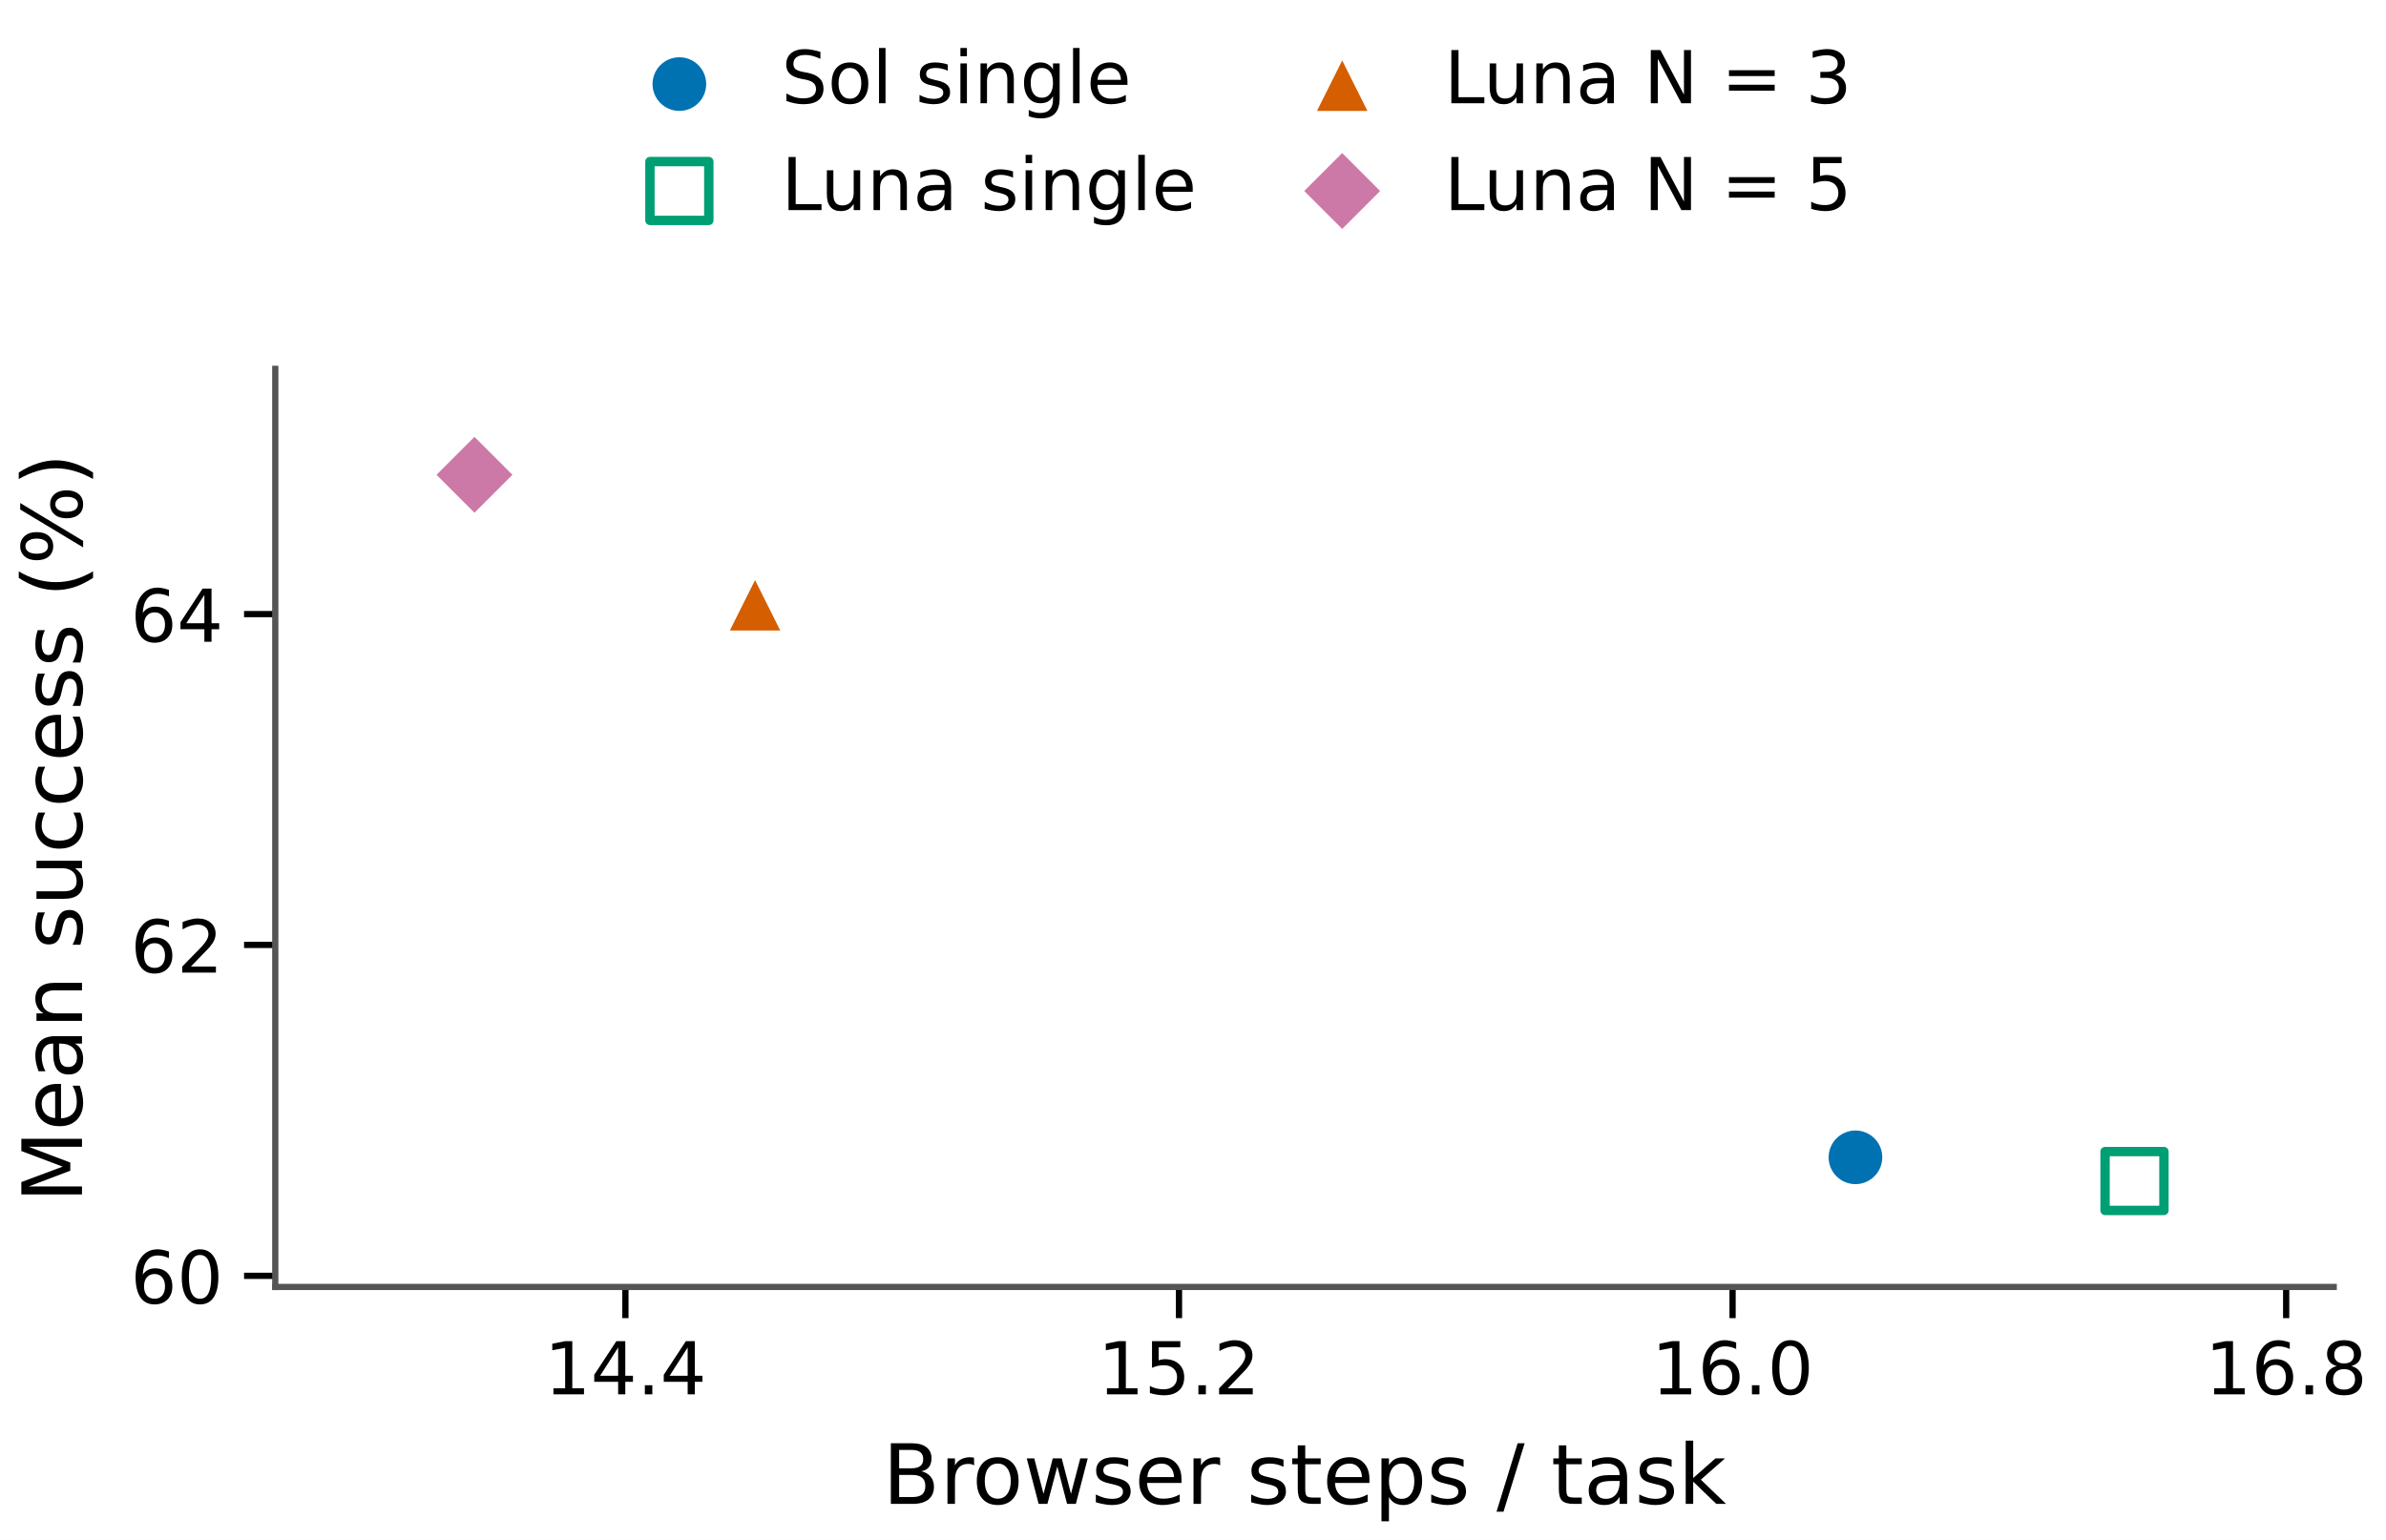
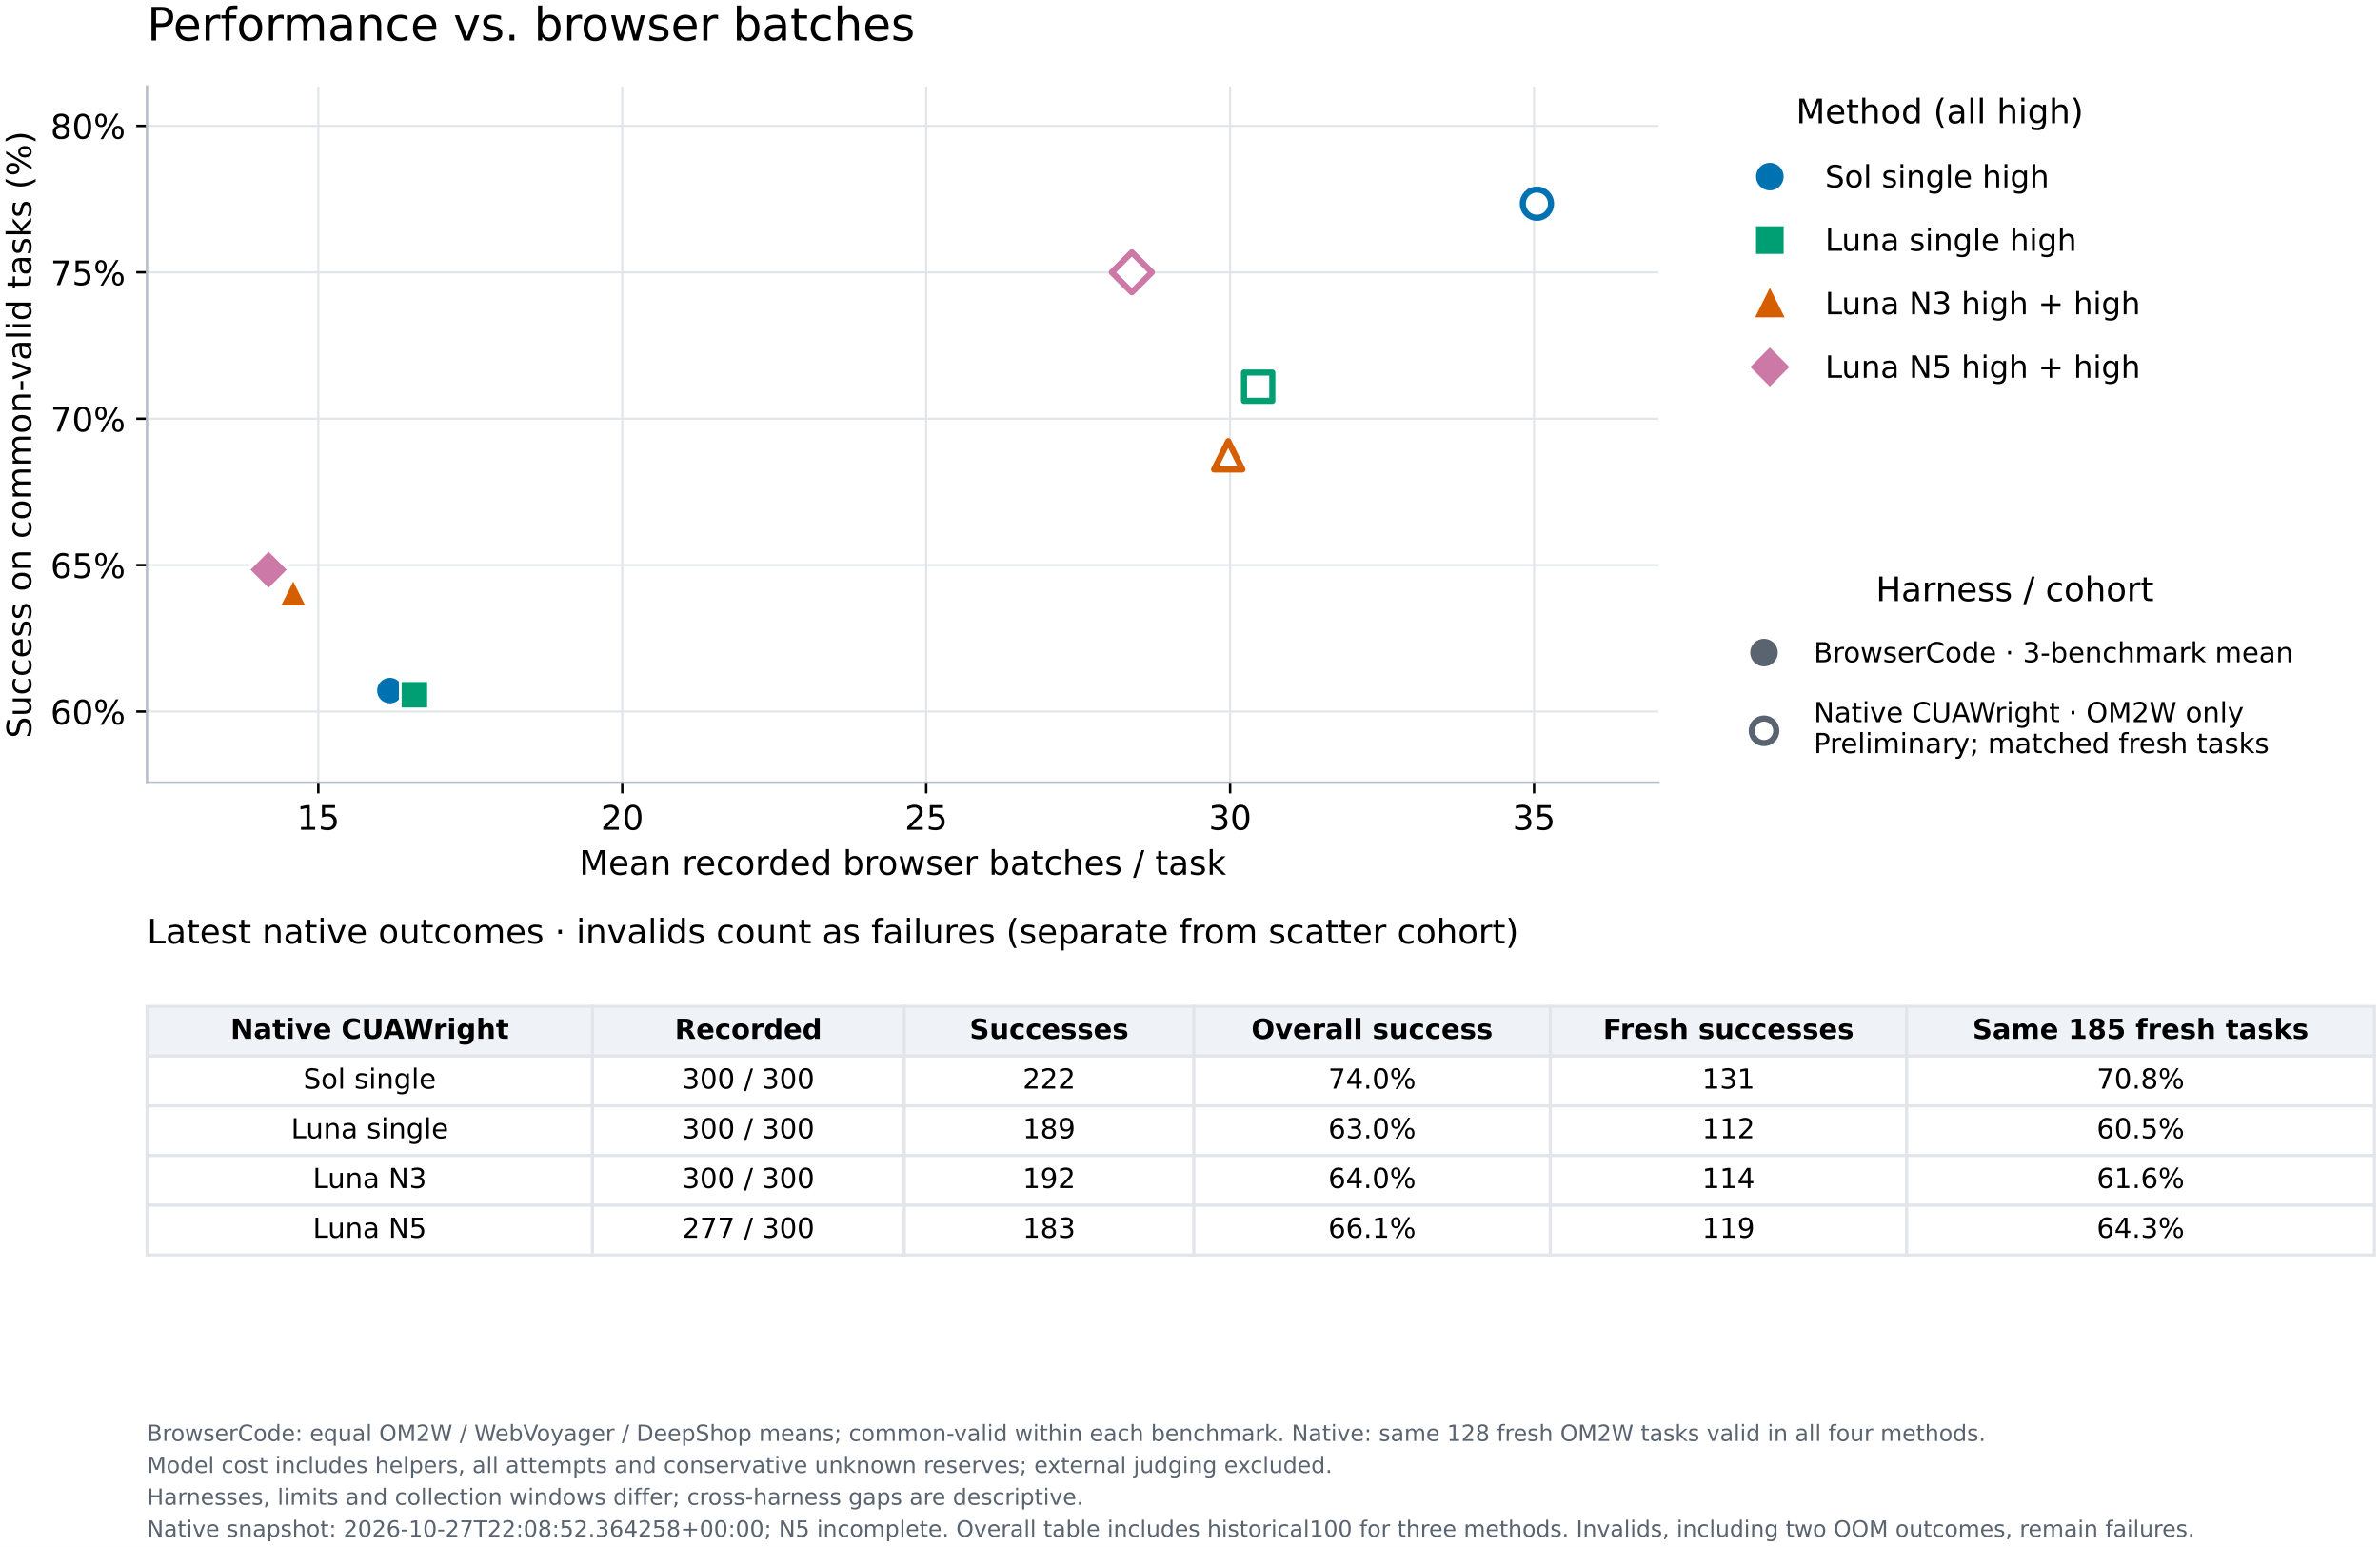
- <svg xmlns="http://www.w3.org/2000/svg" xmlns:xlink="http://www.w3.org/1999/xlink" width="229.259pt" height="148.005pt" viewBox="0 0 229.259 148.005" version="1.1">
+ <svg xmlns="http://www.w3.org/2000/svg" xmlns:xlink="http://www.w3.org/1999/xlink" width="775.455pt" height="504.016pt" viewBox="0 0 775.455 504.016" version="1.1">
  <defs>
    <style type="text/css">*{stroke-linejoin: round; stroke-linecap: butt}</style>
  </defs>
  <g id="figure_1">
    <g id="patch_1">
-       <path d="M 0 148.005 L 229.259 148.005 L 229.259 0 L 0 0 z " style="fill: #ffffff" />
+       <path d="M 0 504.016 L 775.455 504.016 L 775.455 0 L 0 0 z " style="fill: #ffffff" />
    </g>
    <g id="axes_1">
      <g id="patch_2">
-         <path d="M 26.45 123.688 L 224.234 123.688 L 224.234 35.452 L 26.45 35.452 z " style="fill: #ffffff" />
+         <path d="M 47.895 254.998 L 540.375 254.998 L 540.375 28.198 L 47.895 28.198 z " style="fill: #ffffff" />
      </g>
      <g id="matplotlib.axis_1">
        <g id="xtick_1">
          <g id="line2d_1">
+             <path d="M 103.711 254.998 L 103.711 28.198 " clip-path="url(#pe0654ff5be)" style="fill: none; stroke: #e2e6ea; stroke-width: 0.7; stroke-linecap: square" />
+           </g>
+           <g id="line2d_2">
            <defs>
-               <path id="mf702095758" d="M 0 0 L 0 3 " style="stroke: #000000; stroke-width: 0.6" />
+               <path id="m04c67401bd" d="M 0 0 L 0 3.5 " style="stroke: #000000; stroke-width: 0.8" />
            </defs>
            <g>
-               <use xlink:href="#mf702095758" x="60.093" y="123.688" style="stroke: #000000; stroke-width: 0.6" />
+               <use xlink:href="#m04c67401bd" x="103.711" y="254.998" style="stroke: #000000; stroke-width: 0.8" />
            </g>
          </g>
          <g id="text_1">
-             <text style="font: 7px 'DejaVu Sans'; text-anchor: middle" x="60.093" y="134.007" transform="rotate(-0 60.09338 134.0069)">14.4</text>
+             <text style="font-size: 11px; font-family: 'DejaVu Sans'; text-anchor: middle" x="103.711" y="270.356" transform="rotate(-0 103.7114 270.3559)">15</text>
          </g>
        </g>
        <g id="xtick_2">
-           <g id="line2d_2">
-             <g>
-               <use xlink:href="#mf702095758" x="113.284" y="123.688" style="stroke: #000000; stroke-width: 0.6" />
+           <g id="line2d_3">
+             <path d="M 202.742 254.998 L 202.742 28.198 " clip-path="url(#pe0654ff5be)" style="fill: none; stroke: #e2e6ea; stroke-width: 0.7; stroke-linecap: square" />
+           </g>
+           <g id="line2d_4">
+             <g>
+               <use xlink:href="#m04c67401bd" x="202.742" y="254.998" style="stroke: #000000; stroke-width: 0.8" />
            </g>
          </g>
          <g id="text_2">
-             <text style="font: 7px 'DejaVu Sans'; text-anchor: middle" x="113.284" y="134.007" transform="rotate(-0 113.2843 134.0069)">15.2</text>
+             <text style="font-size: 11px; font-family: 'DejaVu Sans'; text-anchor: middle" x="202.742" y="270.356" transform="rotate(-0 202.7422 270.3559)">20</text>
          </g>
        </g>
        <g id="xtick_3">
-           <g id="line2d_3">
-             <g>
-               <use xlink:href="#mf702095758" x="166.475" y="123.688" style="stroke: #000000; stroke-width: 0.6" />
+           <g id="line2d_5">
+             <path d="M 301.773 254.998 L 301.773 28.198 " clip-path="url(#pe0654ff5be)" style="fill: none; stroke: #e2e6ea; stroke-width: 0.7; stroke-linecap: square" />
+           </g>
+           <g id="line2d_6">
+             <g>
+               <use xlink:href="#m04c67401bd" x="301.773" y="254.998" style="stroke: #000000; stroke-width: 0.8" />
            </g>
          </g>
          <g id="text_3">
-             <text style="font: 7px 'DejaVu Sans'; text-anchor: middle" x="166.475" y="134.007" transform="rotate(-0 166.4753 134.0069)">16.0</text>
+             <text style="font-size: 11px; font-family: 'DejaVu Sans'; text-anchor: middle" x="301.773" y="270.356" transform="rotate(-0 301.7729 270.3559)">25</text>
          </g>
        </g>
        <g id="xtick_4">
-           <g id="line2d_4">
-             <g>
-               <use xlink:href="#mf702095758" x="219.666" y="123.688" style="stroke: #000000; stroke-width: 0.6" />
+           <g id="line2d_7">
+             <path d="M 400.804 254.998 L 400.804 28.198 " clip-path="url(#pe0654ff5be)" style="fill: none; stroke: #e2e6ea; stroke-width: 0.7; stroke-linecap: square" />
+           </g>
+           <g id="line2d_8">
+             <g>
+               <use xlink:href="#m04c67401bd" x="400.804" y="254.998" style="stroke: #000000; stroke-width: 0.8" />
            </g>
          </g>
          <g id="text_4">
-             <text style="font: 7px 'DejaVu Sans'; text-anchor: middle" x="219.666" y="134.007" transform="rotate(-0 219.6663 134.0069)">16.8</text>
-           </g>
-         </g>
-         <g id="text_5">
-           <text style="font: 8px 'DejaVu Sans'; text-anchor: middle" x="125.342" y="144.541" transform="rotate(-0 125.342 144.5414)">Browser steps / task</text>
+             <text style="font-size: 11px; font-family: 'DejaVu Sans'; text-anchor: middle" x="400.804" y="270.356" transform="rotate(-0 400.8037 270.3559)">30</text>
+           </g>
+         </g>
+         <g id="xtick_5">
+           <g id="line2d_9">
+             <path d="M 499.834 254.998 L 499.834 28.198 " clip-path="url(#pe0654ff5be)" style="fill: none; stroke: #e2e6ea; stroke-width: 0.7; stroke-linecap: square" />
+           </g>
+           <g id="line2d_10">
+             <g>
+               <use xlink:href="#m04c67401bd" x="499.834" y="254.998" style="stroke: #000000; stroke-width: 0.8" />
+             </g>
+           </g>
+           <g id="text_5">
+             <text style="font-size: 11px; font-family: 'DejaVu Sans'; text-anchor: middle" x="499.834" y="270.356" transform="rotate(-0 499.8344 270.3559)">35</text>
+           </g>
+         </g>
+         <g id="text_6">
+           <text style="font-size: 11px; font-family: 'DejaVu Sans'; text-anchor: middle" x="294.135" y="285.002" transform="rotate(-0 294.1352 285.0019)">Mean recorded browser batches / task</text>
        </g>
      </g>
      <g id="matplotlib.axis_2">
        <g id="ytick_1">
-           <g id="line2d_5">
+           <g id="line2d_11">
+             <path d="M 47.895 231.842 L 540.375 231.842 " clip-path="url(#pe0654ff5be)" style="fill: none; stroke: #e2e6ea; stroke-width: 0.7; stroke-linecap: square" />
+           </g>
+           <g id="line2d_12">
            <defs>
-               <path id="mf7aab2de84" d="M 0 0 L -3 0 " style="stroke: #000000; stroke-width: 0.6" />
+               <path id="mcb6f6eeb58" d="M 0 0 L -3.5 0 " style="stroke: #000000; stroke-width: 0.8" />
            </defs>
            <g>
-               <use xlink:href="#mf7aab2de84" x="26.45" y="122.618" style="stroke: #000000; stroke-width: 0.6" />
-             </g>
-           </g>
-           <g id="text_6">
-             <text style="font: 7px 'DejaVu Sans'; text-anchor: end" x="21.45" y="125.277" transform="rotate(-0 21.45 125.2772)">60</text>
+               <use xlink:href="#mcb6f6eeb58" x="47.895" y="231.842" style="stroke: #000000; stroke-width: 0.8" />
+             </g>
+           </g>
+           <g id="text_7">
+             <text style="font-size: 11px; font-family: 'DejaVu Sans'; text-anchor: end" x="40.895" y="236.021" transform="rotate(-0 40.89516 236.0207)">60%</text>
          </g>
        </g>
        <g id="ytick_2">
-           <g id="line2d_6">
-             <g>
-               <use xlink:href="#mf7aab2de84" x="26.45" y="90.819" style="stroke: #000000; stroke-width: 0.6" />
-             </g>
-           </g>
-           <g id="text_7">
-             <text style="font: 7px 'DejaVu Sans'; text-anchor: end" x="21.45" y="93.478" transform="rotate(-0 21.45 93.47813)">62</text>
+           <g id="line2d_13">
+             <path d="M 47.895 184.136 L 540.375 184.136 " clip-path="url(#pe0654ff5be)" style="fill: none; stroke: #e2e6ea; stroke-width: 0.7; stroke-linecap: square" />
+           </g>
+           <g id="line2d_14">
+             <g>
+               <use xlink:href="#mcb6f6eeb58" x="47.895" y="184.136" style="stroke: #000000; stroke-width: 0.8" />
+             </g>
+           </g>
+           <g id="text_8">
+             <text style="font-size: 11px; font-family: 'DejaVu Sans'; text-anchor: end" x="40.895" y="188.315" transform="rotate(-0 40.89516 188.3149)">65%</text>
          </g>
        </g>
        <g id="ytick_3">
-           <g id="line2d_7">
-             <g>
-               <use xlink:href="#mf7aab2de84" x="26.45" y="59.02" style="stroke: #000000; stroke-width: 0.6" />
-             </g>
-           </g>
-           <g id="text_8">
-             <text style="font: 7px 'DejaVu Sans'; text-anchor: end" x="21.45" y="61.679" transform="rotate(-0 21.45 61.67901)">64</text>
-           </g>
-         </g>
-         <g id="text_9">
-           <text style="font: 8px 'DejaVu Sans'; text-anchor: middle" x="7.879" y="79.57" transform="rotate(-90 7.87875 79.57)">Mean success (%)</text>
+           <g id="line2d_15">
+             <path d="M 47.895 136.43 L 540.375 136.43 " clip-path="url(#pe0654ff5be)" style="fill: none; stroke: #e2e6ea; stroke-width: 0.7; stroke-linecap: square" />
+           </g>
+           <g id="line2d_16">
+             <g>
+               <use xlink:href="#mcb6f6eeb58" x="47.895" y="136.43" style="stroke: #000000; stroke-width: 0.8" />
+             </g>
+           </g>
+           <g id="text_9">
+             <text style="font-size: 11px; font-family: 'DejaVu Sans'; text-anchor: end" x="40.895" y="140.609" transform="rotate(-0 40.89516 140.6092)">70%</text>
+           </g>
+         </g>
+         <g id="ytick_4">
+           <g id="line2d_17">
+             <path d="M 47.895 88.724 L 540.375 88.724 " clip-path="url(#pe0654ff5be)" style="fill: none; stroke: #e2e6ea; stroke-width: 0.7; stroke-linecap: square" />
+           </g>
+           <g id="line2d_18">
+             <g>
+               <use xlink:href="#mcb6f6eeb58" x="47.895" y="88.724" style="stroke: #000000; stroke-width: 0.8" />
+             </g>
+           </g>
+           <g id="text_10">
+             <text style="font-size: 11px; font-family: 'DejaVu Sans'; text-anchor: end" x="40.895" y="92.903" transform="rotate(-0 40.89516 92.90346)">75%</text>
+           </g>
+         </g>
+         <g id="ytick_5">
+           <g id="line2d_19">
+             <path d="M 47.895 41.019 L 540.375 41.019 " clip-path="url(#pe0654ff5be)" style="fill: none; stroke: #e2e6ea; stroke-width: 0.7; stroke-linecap: square" />
+           </g>
+           <g id="line2d_20">
+             <g>
+               <use xlink:href="#mcb6f6eeb58" x="47.895" y="41.019" style="stroke: #000000; stroke-width: 0.8" />
+             </g>
+           </g>
+           <g id="text_11">
+             <text style="font-size: 11px; font-family: 'DejaVu Sans'; text-anchor: end" x="40.895" y="45.198" transform="rotate(-0 40.89516 45.19772)">80%</text>
+           </g>
+         </g>
+         <g id="text_12">
+           <text style="font-size: 11px; font-family: 'DejaVu Sans'; text-anchor: middle" x="10.158" y="141.598" transform="rotate(-90 10.15828 141.5977)">Success on common-valid tasks (%)</text>
        </g>
      </g>
      <g id="patch_3">
-         <path d="M 26.45 123.688 L 26.45 35.452 " style="fill: none; stroke: #555555; stroke-width: 0.6; stroke-linejoin: miter; stroke-linecap: square" />
+         <path d="M 47.895 254.998 L 47.895 28.198 " style="fill: none; stroke: #b7bec7; stroke-width: 0.8; stroke-linejoin: miter; stroke-linecap: square" />
      </g>
      <g id="patch_4">
-         <path d="M 26.45 123.688 L 224.234 123.688 " style="fill: none; stroke: #555555; stroke-width: 0.6; stroke-linejoin: miter; stroke-linecap: square" />
+         <path d="M 47.895 254.998 L 540.375 254.998 " style="fill: none; stroke: #b7bec7; stroke-width: 0.8; stroke-linejoin: miter; stroke-linecap: square" />
      </g>
      <g id="PathCollection_1">
        <defs>
-           <path id="m2cbd4ab97e" d="M 0 2.828 C 0.75 2.828 1.47 2.53 2 2 C 2.53 1.47 2.828 0.75 2.828 0 C 2.828 -0.75 2.53 -1.47 2 -2 C 1.47 -2.53 0.75 -2.828 0 -2.828 C -0.75 -2.828 -1.47 -2.53 -2 -2 C -2.53 -1.47 -2.828 -0.75 -2.828 0 C -2.828 0.75 -2.53 1.47 -2 2 C -1.47 2.53 -0.75 2.828 0 2.828 z " style="stroke: #ffffff; stroke-width: 0.5" />
-         </defs>
-         <g clip-path="url(#pf3cc522dba)">
-           <use xlink:href="#m2cbd4ab97e" x="178.281" y="111.23" style="fill: #0072b2; stroke: #ffffff; stroke-width: 0.5" />
+           <path id="m9b52425a46" d="M 0 4.61 C 1.223 4.61 2.395 4.124 3.26 3.26 C 4.124 2.395 4.61 1.223 4.61 0 C 4.61 -1.223 4.124 -2.395 3.26 -3.26 C 2.395 -4.124 1.223 -4.61 0 -4.61 C -1.223 -4.61 -2.395 -4.124 -3.26 -3.26 C -4.124 -2.395 -4.61 -1.223 -4.61 0 C -4.61 1.223 -4.124 2.395 -3.26 3.26 C -2.395 4.124 -1.223 4.61 0 4.61 z " style="stroke: #ffffff; stroke-width: 0.9" />
+         </defs>
+         <g clip-path="url(#pe0654ff5be)">
+           <use xlink:href="#m9b52425a46" x="127.034" y="225.008" style="fill: #0072b2; stroke: #ffffff; stroke-width: 0.9" />
        </g>
      </g>
      <g id="PathCollection_2">
        <defs>
-           <path id="m42d3d87ff5" d="M -2.828 2.828 L 2.828 2.828 L 2.828 -2.828 L -2.828 -2.828 z " style="stroke: #009e73; stroke-width: 0.9" />
-         </defs>
-         <g clip-path="url(#pf3cc522dba)">
-           <use xlink:href="#m42d3d87ff5" x="205.094" y="113.507" style="fill: #ffffff; stroke: #009e73; stroke-width: 0.9" />
+           <path id="mf89e0fe490" d="M -4.61 4.61 L 4.61 4.61 L 4.61 -4.61 L -4.61 -4.61 z " style="stroke: #ffffff; stroke-width: 0.9" />
+         </defs>
+         <g clip-path="url(#pe0654ff5be)">
+           <use xlink:href="#mf89e0fe490" x="135.021" y="226.374" style="fill: #009e73; stroke: #ffffff; stroke-width: 0.9" />
        </g>
      </g>
      <g id="PathCollection_3">
        <defs>
-           <path id="m07c4fa1a46" d="M 0 -2.828 L -2.828 2.828 L 2.828 2.828 z " style="stroke: #ffffff; stroke-width: 0.5" />
-         </defs>
-         <g clip-path="url(#pf3cc522dba)">
-           <use xlink:href="#m07c4fa1a46" x="72.549" y="58.021" style="fill: #d55e00; stroke: #ffffff; stroke-width: 0.5" />
+           <path id="mafd0555a23" d="M 0 -4.61 L -4.61 4.61 L 4.61 4.61 z " style="stroke: #ffffff; stroke-width: 0.9" />
+         </defs>
+         <g clip-path="url(#pe0654ff5be)">
+           <use xlink:href="#mafd0555a23" x="95.538" y="193.078" style="fill: #d55e00; stroke: #ffffff; stroke-width: 0.9" />
        </g>
      </g>
      <g id="PathCollection_4">
        <defs>
-           <path id="m11dda66f08" d="M -0 4 L 4 0 L 0 -4 L -4 -0 z " style="stroke: #ffffff; stroke-width: 0.5" />
-         </defs>
-         <g clip-path="url(#pf3cc522dba)">
-           <use xlink:href="#m11dda66f08" x="45.59" y="45.633" style="fill: #cc79a7; stroke: #ffffff; stroke-width: 0.5" />
-         </g>
-       </g>
+           <path id="mada60bed70" d="M -0 6.519 L 6.519 0 L 0 -6.519 L -6.519 -0 z " style="stroke: #ffffff; stroke-width: 0.9" />
+         </defs>
+         <g clip-path="url(#pe0654ff5be)">
+           <use xlink:href="#mada60bed70" x="87.507" y="185.644" style="fill: #cc79a7; stroke: #ffffff; stroke-width: 0.9" />
+         </g>
+       </g>
+       <g id="PathCollection_5">
+         <defs>
+           <path id="m8dbeb05c55" d="M 0 4.61 C 1.223 4.61 2.395 4.124 3.26 3.26 C 4.124 2.395 4.61 1.223 4.61 0 C 4.61 -1.223 4.124 -2.395 3.26 -3.26 C 2.395 -4.124 1.223 -4.61 0 -4.61 C -1.223 -4.61 -2.395 -4.124 -3.26 -3.26 C -4.124 -2.395 -4.61 -1.223 -4.61 0 C -4.61 1.223 -4.124 2.395 -3.26 3.26 C -2.395 4.124 -1.223 4.61 0 4.61 z " style="stroke: #0072b2; stroke-width: 2" />
+         </defs>
+         <g clip-path="url(#pe0654ff5be)">
+           <use xlink:href="#m8dbeb05c55" x="500.763" y="66.362" style="fill: #ffffff; stroke: #0072b2; stroke-width: 2" />
+         </g>
+       </g>
+       <g id="PathCollection_6">
+         <defs>
+           <path id="m916ffa1309" d="M -4.61 4.61 L 4.61 4.61 L 4.61 -4.61 L -4.61 -4.61 z " style="stroke: #009e73; stroke-width: 2" />
+         </defs>
+         <g clip-path="url(#pe0654ff5be)">
+           <use xlink:href="#m916ffa1309" x="409.933" y="125.994" style="fill: #ffffff; stroke: #009e73; stroke-width: 2" />
+         </g>
+       </g>
+       <g id="PathCollection_7">
+         <defs>
+           <path id="m7003844ee7" d="M 0 -4.61 L -4.61 4.61 L 4.61 4.61 z " style="stroke: #d55e00; stroke-width: 2" />
+         </defs>
+         <g clip-path="url(#pe0654ff5be)">
+           <use xlink:href="#m7003844ee7" x="400.185" y="148.356" style="fill: #ffffff; stroke: #d55e00; stroke-width: 2" />
+         </g>
+       </g>
+       <g id="PathCollection_8">
+         <defs>
+           <path id="mcdfd11ad2e" d="M -0 6.519 L 6.519 0 L 0 -6.519 L -6.519 -0 z " style="stroke: #cc79a7; stroke-width: 2" />
+         </defs>
+         <g clip-path="url(#pe0654ff5be)">
+           <use xlink:href="#mcdfd11ad2e" x="368.773" y="88.724" style="fill: #ffffff; stroke: #cc79a7; stroke-width: 2" />
+         </g>
+       </g>
+       <g id="text_13">
+         <text style="font-size: 15px; font-family: 'DejaVu Sans'; text-anchor: start" x="47.895" y="13.198" transform="rotate(-0 47.89516 13.19766)">Performance vs. browser batches</text>
+       </g>
+     </g>
+     <g id="axes_2">
+       <g id="table_1">
+         <g id="patch_5">
+           <path d="M 47.895 344.098 L 193.047 344.098 L 193.047 327.898 L 47.895 327.898 z " style="fill: #eff3f7; stroke: #e2e6ea; stroke-linejoin: miter" />
+         </g>
+         <g id="text_14">
+           <text style="font-weight: 700; font-size: 9px; font-family: 'DejaVu Sans'; text-anchor: middle" x="120.471" y="338.446" transform="rotate(-0 120.4712 338.4459)">Native CUAWright</text>
+         </g>
+         <g id="patch_6">
+           <path d="M 193.047 344.098 L 294.654 344.098 L 294.654 327.898 L 193.047 327.898 z " style="fill: #eff3f7; stroke: #e2e6ea; stroke-linejoin: miter" />
+         </g>
+         <g id="text_15">
+           <text style="font-weight: 700; font-size: 9px; font-family: 'DejaVu Sans'; text-anchor: middle" x="243.85" y="338.481" transform="rotate(-0 243.8504 338.4811)">Recorded</text>
+         </g>
+         <g id="patch_7">
+           <path d="M 294.654 344.098 L 389.002 344.098 L 389.002 327.898 L 294.654 327.898 z " style="fill: #eff3f7; stroke: #e2e6ea; stroke-linejoin: miter" />
+         </g>
+         <g id="text_16">
+           <text style="font-weight: 700; font-size: 9px; font-family: 'DejaVu Sans'; text-anchor: middle" x="341.828" y="338.481" transform="rotate(-0 341.828 338.4811)">Successes</text>
+         </g>
+         <g id="patch_8">
+           <path d="M 389.002 344.098 L 505.124 344.098 L 505.124 327.898 L 389.002 327.898 z " style="fill: #eff3f7; stroke: #e2e6ea; stroke-linejoin: miter" />
+         </g>
+         <g id="text_17">
+           <text style="font-weight: 700; font-size: 9px; font-family: 'DejaVu Sans'; text-anchor: middle" x="447.063" y="338.481" transform="rotate(-0 447.0632 338.4811)">Overall success</text>
+         </g>
+         <g id="patch_9">
+           <path d="M 505.124 344.098 L 621.246 344.098 L 621.246 327.898 L 505.124 327.898 z " style="fill: #eff3f7; stroke: #e2e6ea; stroke-linejoin: miter" />
+         </g>
+         <g id="text_18">
+           <text style="font-weight: 700; font-size: 9px; font-family: 'DejaVu Sans'; text-anchor: middle" x="563.185" y="338.481" transform="rotate(-0 563.1848 338.4811)">Fresh successes</text>
+         </g>
+         <g id="patch_10">
+           <path d="M 621.246 344.098 L 773.655 344.098 L 773.655 327.898 L 621.246 327.898 z " style="fill: #eff3f7; stroke: #e2e6ea; stroke-linejoin: miter" />
+         </g>
+         <g id="text_19">
+           <text style="font-weight: 700; font-size: 9px; font-family: 'DejaVu Sans'; text-anchor: middle" x="697.45" y="338.481" transform="rotate(-0 697.4504 338.4811)">Same 185 fresh tasks</text>
+         </g>
+         <g id="patch_11">
+           <path d="M 47.895 360.298 L 193.047 360.298 L 193.047 344.098 L 47.895 344.098 z " style="fill: #ffffff; stroke: #e2e6ea; stroke-linejoin: miter" />
+         </g>
+         <g id="text_20">
+           <text style="font-size: 9px; font-family: 'DejaVu Sans'; text-anchor: middle" x="120.471" y="354.681" transform="rotate(-0 120.4712 354.6811)">Sol single</text>
+         </g>
+         <g id="patch_12">
+           <path d="M 193.047 360.298 L 294.654 360.298 L 294.654 344.098 L 193.047 344.098 z " style="fill: #ffffff; stroke: #e2e6ea; stroke-linejoin: miter" />
+         </g>
+         <g id="text_21">
+           <text style="font-size: 9px; font-family: 'DejaVu Sans'; text-anchor: middle" x="243.85" y="354.681" transform="rotate(-0 243.8504 354.6811)">300 / 300</text>
+         </g>
+         <g id="patch_13">
+           <path d="M 294.654 360.298 L 389.002 360.298 L 389.002 344.098 L 294.654 344.098 z " style="fill: #ffffff; stroke: #e2e6ea; stroke-linejoin: miter" />
+         </g>
+         <g id="text_22">
+           <text style="font-size: 9px; font-family: 'DejaVu Sans'; text-anchor: middle" x="341.828" y="354.681" transform="rotate(-0 341.828 354.6811)">222</text>
+         </g>
+         <g id="patch_14">
+           <path d="M 389.002 360.298 L 505.124 360.298 L 505.124 344.098 L 389.002 344.098 z " style="fill: #ffffff; stroke: #e2e6ea; stroke-linejoin: miter" />
+         </g>
+         <g id="text_23">
+           <text style="font-size: 9px; font-family: 'DejaVu Sans'; text-anchor: middle" x="447.063" y="354.681" transform="rotate(-0 447.0632 354.6811)">74.0%</text>
+         </g>
+         <g id="patch_15">
+           <path d="M 505.124 360.298 L 621.246 360.298 L 621.246 344.098 L 505.124 344.098 z " style="fill: #ffffff; stroke: #e2e6ea; stroke-linejoin: miter" />
+         </g>
+         <g id="text_24">
+           <text style="font-size: 9px; font-family: 'DejaVu Sans'; text-anchor: middle" x="563.185" y="354.681" transform="rotate(-0 563.1848 354.6811)">131</text>
+         </g>
+         <g id="patch_16">
+           <path d="M 621.246 360.298 L 773.655 360.298 L 773.655 344.098 L 621.246 344.098 z " style="fill: #ffffff; stroke: #e2e6ea; stroke-linejoin: miter" />
+         </g>
+         <g id="text_25">
+           <text style="font-size: 9px; font-family: 'DejaVu Sans'; text-anchor: middle" x="697.45" y="354.681" transform="rotate(-0 697.4504 354.6811)">70.8%</text>
+         </g>
+         <g id="patch_17">
+           <path d="M 47.895 376.498 L 193.047 376.498 L 193.047 360.298 L 47.895 360.298 z " style="fill: #ffffff; stroke: #e2e6ea; stroke-linejoin: miter" />
+         </g>
+         <g id="text_26">
+           <text style="font-size: 9px; font-family: 'DejaVu Sans'; text-anchor: middle" x="120.471" y="370.881" transform="rotate(-0 120.4712 370.8811)">Luna single</text>
+         </g>
+         <g id="patch_18">
+           <path d="M 193.047 376.498 L 294.654 376.498 L 294.654 360.298 L 193.047 360.298 z " style="fill: #ffffff; stroke: #e2e6ea; stroke-linejoin: miter" />
+         </g>
+         <g id="text_27">
+           <text style="font-size: 9px; font-family: 'DejaVu Sans'; text-anchor: middle" x="243.85" y="370.881" transform="rotate(-0 243.8504 370.8811)">300 / 300</text>
+         </g>
+         <g id="patch_19">
+           <path d="M 294.654 376.498 L 389.002 376.498 L 389.002 360.298 L 294.654 360.298 z " style="fill: #ffffff; stroke: #e2e6ea; stroke-linejoin: miter" />
+         </g>
+         <g id="text_28">
+           <text style="font-size: 9px; font-family: 'DejaVu Sans'; text-anchor: middle" x="341.828" y="370.881" transform="rotate(-0 341.828 370.8811)">189</text>
+         </g>
+         <g id="patch_20">
+           <path d="M 389.002 376.498 L 505.124 376.498 L 505.124 360.298 L 389.002 360.298 z " style="fill: #ffffff; stroke: #e2e6ea; stroke-linejoin: miter" />
+         </g>
+         <g id="text_29">
+           <text style="font-size: 9px; font-family: 'DejaVu Sans'; text-anchor: middle" x="447.063" y="370.881" transform="rotate(-0 447.0632 370.8811)">63.0%</text>
+         </g>
+         <g id="patch_21">
+           <path d="M 505.124 376.498 L 621.246 376.498 L 621.246 360.298 L 505.124 360.298 z " style="fill: #ffffff; stroke: #e2e6ea; stroke-linejoin: miter" />
+         </g>
+         <g id="text_30">
+           <text style="font-size: 9px; font-family: 'DejaVu Sans'; text-anchor: middle" x="563.185" y="370.881" transform="rotate(-0 563.1848 370.8811)">112</text>
+         </g>
+         <g id="patch_22">
+           <path d="M 621.246 376.498 L 773.655 376.498 L 773.655 360.298 L 621.246 360.298 z " style="fill: #ffffff; stroke: #e2e6ea; stroke-linejoin: miter" />
+         </g>
+         <g id="text_31">
+           <text style="font-size: 9px; font-family: 'DejaVu Sans'; text-anchor: middle" x="697.45" y="370.881" transform="rotate(-0 697.4504 370.8811)">60.5%</text>
+         </g>
+         <g id="patch_23">
+           <path d="M 47.895 392.698 L 193.047 392.698 L 193.047 376.498 L 47.895 376.498 z " style="fill: #ffffff; stroke: #e2e6ea; stroke-linejoin: miter" />
+         </g>
+         <g id="text_32">
+           <text style="font-size: 9px; font-family: 'DejaVu Sans'; text-anchor: middle" x="120.471" y="387.081" transform="rotate(-0 120.4712 387.0811)">Luna N3</text>
+         </g>
+         <g id="patch_24">
+           <path d="M 193.047 392.698 L 294.654 392.698 L 294.654 376.498 L 193.047 376.498 z " style="fill: #ffffff; stroke: #e2e6ea; stroke-linejoin: miter" />
+         </g>
+         <g id="text_33">
+           <text style="font-size: 9px; font-family: 'DejaVu Sans'; text-anchor: middle" x="243.85" y="387.081" transform="rotate(-0 243.8504 387.0811)">300 / 300</text>
+         </g>
+         <g id="patch_25">
+           <path d="M 294.654 392.698 L 389.002 392.698 L 389.002 376.498 L 294.654 376.498 z " style="fill: #ffffff; stroke: #e2e6ea; stroke-linejoin: miter" />
+         </g>
+         <g id="text_34">
+           <text style="font-size: 9px; font-family: 'DejaVu Sans'; text-anchor: middle" x="341.828" y="387.081" transform="rotate(-0 341.828 387.0811)">192</text>
+         </g>
+         <g id="patch_26">
+           <path d="M 389.002 392.698 L 505.124 392.698 L 505.124 376.498 L 389.002 376.498 z " style="fill: #ffffff; stroke: #e2e6ea; stroke-linejoin: miter" />
+         </g>
+         <g id="text_35">
+           <text style="font-size: 9px; font-family: 'DejaVu Sans'; text-anchor: middle" x="447.063" y="387.081" transform="rotate(-0 447.0632 387.0811)">64.0%</text>
+         </g>
+         <g id="patch_27">
+           <path d="M 505.124 392.698 L 621.246 392.698 L 621.246 376.498 L 505.124 376.498 z " style="fill: #ffffff; stroke: #e2e6ea; stroke-linejoin: miter" />
+         </g>
+         <g id="text_36">
+           <text style="font-size: 9px; font-family: 'DejaVu Sans'; text-anchor: middle" x="563.185" y="387.081" transform="rotate(-0 563.1848 387.0811)">114</text>
+         </g>
+         <g id="patch_28">
+           <path d="M 621.246 392.698 L 773.655 392.698 L 773.655 376.498 L 621.246 376.498 z " style="fill: #ffffff; stroke: #e2e6ea; stroke-linejoin: miter" />
+         </g>
+         <g id="text_37">
+           <text style="font-size: 9px; font-family: 'DejaVu Sans'; text-anchor: middle" x="697.45" y="387.081" transform="rotate(-0 697.4504 387.0811)">61.6%</text>
+         </g>
+         <g id="patch_29">
+           <path d="M 47.895 408.898 L 193.047 408.898 L 193.047 392.698 L 47.895 392.698 z " style="fill: #ffffff; stroke: #e2e6ea; stroke-linejoin: miter" />
+         </g>
+         <g id="text_38">
+           <text style="font-size: 9px; font-family: 'DejaVu Sans'; text-anchor: middle" x="120.471" y="403.281" transform="rotate(-0 120.4712 403.2811)">Luna N5</text>
+         </g>
+         <g id="patch_30">
+           <path d="M 193.047 408.898 L 294.654 408.898 L 294.654 392.698 L 193.047 392.698 z " style="fill: #ffffff; stroke: #e2e6ea; stroke-linejoin: miter" />
+         </g>
+         <g id="text_39">
+           <text style="font-size: 9px; font-family: 'DejaVu Sans'; text-anchor: middle" x="243.85" y="403.281" transform="rotate(-0 243.8504 403.2811)">277 / 300</text>
+         </g>
+         <g id="patch_31">
+           <path d="M 294.654 408.898 L 389.002 408.898 L 389.002 392.698 L 294.654 392.698 z " style="fill: #ffffff; stroke: #e2e6ea; stroke-linejoin: miter" />
+         </g>
+         <g id="text_40">
+           <text style="font-size: 9px; font-family: 'DejaVu Sans'; text-anchor: middle" x="341.828" y="403.281" transform="rotate(-0 341.828 403.2811)">183</text>
+         </g>
+         <g id="patch_32">
+           <path d="M 389.002 408.898 L 505.124 408.898 L 505.124 392.698 L 389.002 392.698 z " style="fill: #ffffff; stroke: #e2e6ea; stroke-linejoin: miter" />
+         </g>
+         <g id="text_41">
+           <text style="font-size: 9px; font-family: 'DejaVu Sans'; text-anchor: middle" x="447.063" y="403.281" transform="rotate(-0 447.0632 403.2811)">66.1%</text>
+         </g>
+         <g id="patch_33">
+           <path d="M 505.124 408.898 L 621.246 408.898 L 621.246 392.698 L 505.124 392.698 z " style="fill: #ffffff; stroke: #e2e6ea; stroke-linejoin: miter" />
+         </g>
+         <g id="text_42">
+           <text style="font-size: 9px; font-family: 'DejaVu Sans'; text-anchor: middle" x="563.185" y="403.281" transform="rotate(-0 563.1848 403.2811)">119</text>
+         </g>
+         <g id="patch_34">
+           <path d="M 621.246 408.898 L 773.655 408.898 L 773.655 392.698 L 621.246 392.698 z " style="fill: #ffffff; stroke: #e2e6ea; stroke-linejoin: miter" />
+         </g>
+         <g id="text_43">
+           <text style="font-size: 9px; font-family: 'DejaVu Sans'; text-anchor: middle" x="697.45" y="403.281" transform="rotate(-0 697.4504 403.2811)">64.3%</text>
+         </g>
+       </g>
+       <g id="text_44">
+         <text style="font-size: 11px; font-family: 'DejaVu Sans'; text-anchor: start" x="47.895" y="307.398" transform="rotate(-0 47.89516 307.3977)">Latest native outcomes · invalids count as failures (separate from scatter cohort)</text>
+       </g>
+     </g>
+     <g id="text_45">
+       <text style="font-size: 7.3px; font-family: 'DejaVu Sans'; fill: #5a6470" transform="translate(47.89516 469.5182)">BrowserCode: equal OM2W / WebVoyager / DeepShop means; common-valid within each benchmark. Native: same 128 fresh OM2W tasks valid in all four methods.</text>
+       <text style="font-size: 7.3px; font-family: 'DejaVu Sans'; fill: #5a6470" transform="translate(47.89516 479.9114)">Model cost includes helpers, all attempts and conservative unknown reserves; external judging excluded.</text>
+       <text style="font-size: 7.3px; font-family: 'DejaVu Sans'; fill: #5a6470" transform="translate(47.89516 490.3045)"> Harnesses, limits and collection windows differ; cross-harness gaps are descriptive.</text>
+       <text style="font-size: 7.3px; font-family: 'DejaVu Sans'; fill: #5a6470" transform="translate(47.89516 500.6977)">Native snapshot: 2026-10-27T22:08:52.364258+00:00; N5 incomplete. Overall table includes historical100 for three methods. Invalids, including two OOM outcomes, remain failures.</text>
    </g>
    <g id="legend_1">
-       <g id="PathCollection_5">
+       <g id="text_46">
+         <text style="font-size: 11px; font-family: 'DejaVu Sans'; text-anchor: start" x="585.191" y="40.156" transform="rotate(-0 585.1913 40.15594)">Method (all high)</text>
+       </g>
+       <g id="line2d_21">
+         <defs>
+           <path id="mb8f0cd6cfb" d="M 0 4 C 1.061 4 2.078 3.579 2.828 2.828 C 3.579 2.078 4 1.061 4 0 C 4 -1.061 3.579 -2.078 2.828 -2.828 C 2.078 -3.579 1.061 -4 0 -4 C -1.061 -4 -2.078 -3.579 -2.828 -2.828 C -3.579 -2.078 -4 -1.061 -4 0 C -4 1.061 -3.579 2.078 -2.828 2.828 C -2.078 3.579 -1.061 4 0 4 z " style="stroke: #0072b2" />
+         </defs>
        <g>
-           <use xlink:href="#m2cbd4ab97e" x="65.277" y="8.081" style="fill: #0072b2; stroke: #ffffff; stroke-width: 0.5" />
-         </g>
-       </g>
-       <g id="text_10">
-         <text style="font: 7px 'DejaVu Sans'; text-anchor: start" x="75.077" y="9.919" transform="rotate(-0 75.07678 9.918906)">Sol single</text>
-       </g>
-       <g id="PathCollection_6">
+           <use xlink:href="#mb8f0cd6cfb" x="576.655" y="57.542" style="fill: #0072b2; stroke: #0072b2" />
+         </g>
+       </g>
+       <g id="text_47">
+         <text style="font-size: 10px; font-family: 'DejaVu Sans'; text-anchor: start" x="594.655" y="61.042" transform="rotate(-0 594.6552 61.04203)">Sol single high</text>
+       </g>
+       <g id="line2d_22">
+         <defs>
+           <path id="md86c85857a" d="M -4 4 L 4 4 L 4 -4 L -4 -4 z " style="stroke: #009e73; stroke-linejoin: miter" />
+         </defs>
        <g>
-           <use xlink:href="#m42d3d87ff5" x="65.277" y="18.356" style="fill: #ffffff; stroke: #009e73; stroke-width: 0.9" />
-         </g>
-       </g>
-       <g id="text_11">
-         <text style="font: 7px 'DejaVu Sans'; text-anchor: start" x="75.077" y="20.194" transform="rotate(-0 75.07678 20.19359)">Luna single</text>
-       </g>
-       <g id="PathCollection_7">
+           <use xlink:href="#md86c85857a" x="576.655" y="78.22" style="fill: #009e73; stroke: #009e73; stroke-linejoin: miter" />
+         </g>
+       </g>
+       <g id="text_48">
+         <text style="font-size: 10px; font-family: 'DejaVu Sans'; text-anchor: start" x="594.655" y="81.72" transform="rotate(-0 594.6552 81.72016)">Luna single high</text>
+       </g>
+       <g id="line2d_23">
+         <defs>
+           <path id="mabdb49d515" d="M 0 -4 L -4 4 L 4 4 z " style="stroke: #d55e00; stroke-linejoin: miter" />
+         </defs>
        <g>
-           <use xlink:href="#m07c4fa1a46" x="128.965" y="8.081" style="fill: #d55e00; stroke: #ffffff; stroke-width: 0.5" />
-         </g>
-       </g>
-       <g id="text_12">
-         <text style="font: 7px 'DejaVu Sans'; text-anchor: start" x="138.765" y="9.919" transform="rotate(-0 138.7647 9.918906)">Luna N = 3</text>
-       </g>
-       <g id="PathCollection_8">
+           <use xlink:href="#mabdb49d515" x="576.655" y="98.898" style="fill: #d55e00; stroke: #d55e00; stroke-linejoin: miter" />
+         </g>
+       </g>
+       <g id="text_49">
+         <text style="font-size: 10px; font-family: 'DejaVu Sans'; text-anchor: start" x="594.655" y="102.398" transform="rotate(-0 594.6552 102.3983)">Luna N3 high + high</text>
+       </g>
+       <g id="line2d_24">
+         <defs>
+           <path id="m73e0a3e512" d="M -0 5.657 L 5.657 0 L 0 -5.657 L -5.657 -0 z " style="stroke: #cc79a7; stroke-linejoin: miter" />
+         </defs>
        <g>
-           <use xlink:href="#m11dda66f08" x="128.965" y="18.356" style="fill: #cc79a7; stroke: #ffffff; stroke-width: 0.5" />
-         </g>
-       </g>
-       <g id="text_13">
-         <text style="font: 7px 'DejaVu Sans'; text-anchor: start" x="138.765" y="20.194" transform="rotate(-0 138.7647 20.19359)">Luna N = 5</text>
+           <use xlink:href="#m73e0a3e512" x="576.655" y="119.576" style="fill: #cc79a7; stroke: #cc79a7; stroke-linejoin: miter" />
+         </g>
+       </g>
+       <g id="text_50">
+         <text style="font-size: 10px; font-family: 'DejaVu Sans'; text-anchor: start" x="594.655" y="123.076" transform="rotate(-0 594.6552 123.0764)">Luna N5 high + high</text>
+       </g>
+     </g>
+     <g id="legend_2">
+       <g id="text_51">
+         <text style="font-size: 11px; font-family: 'DejaVu Sans'; text-anchor: start" x="611.201" y="195.856" transform="rotate(-0 611.2008 195.8559)">Harness / cohort</text>
+       </g>
+       <g id="line2d_25">
+         <defs>
+           <path id="mfae931ca66" d="M 0 4 C 1.061 4 2.078 3.579 2.828 2.828 C 3.579 2.078 4 1.061 4 0 C 4 -1.061 3.579 -2.078 2.828 -2.828 C 2.078 -3.579 1.061 -4 0 -4 C -1.061 -4 -2.078 -3.579 -2.828 -2.828 C -3.579 -2.078 -4 -1.061 -4 0 C -4 1.061 -3.579 2.078 -2.828 2.828 C -2.078 3.579 -1.061 4 0 4 z " style="stroke: #5a6470" />
+         </defs>
+         <g>
+           <use xlink:href="#mfae931ca66" x="574.755" y="212.632" style="fill: #5a6470; stroke: #5a6470" />
+         </g>
+       </g>
+       <g id="text_52">
+         <text style="font-size: 9px; font-family: 'DejaVu Sans'; text-anchor: start" x="590.955" y="215.782" transform="rotate(-0 590.9552 215.7822)">BrowserCode · 3-benchmark mean</text>
+       </g>
+       <g id="line2d_26">
+         <defs>
+           <path id="m2a5b128d5f" d="M 0 4 C 1.061 4 2.078 3.579 2.828 2.828 C 3.579 2.078 4 1.061 4 0 C 4 -1.061 3.579 -2.078 2.828 -2.828 C 2.078 -3.579 1.061 -4 0 -4 C -1.061 -4 -2.078 -3.579 -2.828 -2.828 C -3.579 -2.078 -4 -1.061 -4 0 C -4 1.061 -3.579 2.078 -2.828 2.828 C -2.078 3.579 -1.061 4 0 4 z " style="stroke: #5a6470; stroke-width: 2" />
+         </defs>
+         <g>
+           <use xlink:href="#m2a5b128d5f" x="574.755" y="238.117" style="fill: #ffffff; stroke: #5a6470; stroke-width: 2" />
+         </g>
+       </g>
+       <g id="text_53">
+         <text style="font-size: 9px; font-family: 'DejaVu Sans'" transform="translate(590.9552 235.2925)">Native CUAWright · OM2W only</text>
+         <text style="font-size: 9px; font-family: 'DejaVu Sans'" transform="translate(590.9552 245.3705)">Preliminary; matched fresh tasks</text>
      </g>
    </g>
  </g>
  <defs>
-     <clipPath id="pf3cc522dba">
-       <rect x="26.45" y="35.452" width="197.784" height="88.236" />
+     <clipPath id="pe0654ff5be">
+       <rect x="47.895" y="28.198" width="492.48" height="226.8" />
    </clipPath>
  </defs>
</svg>
